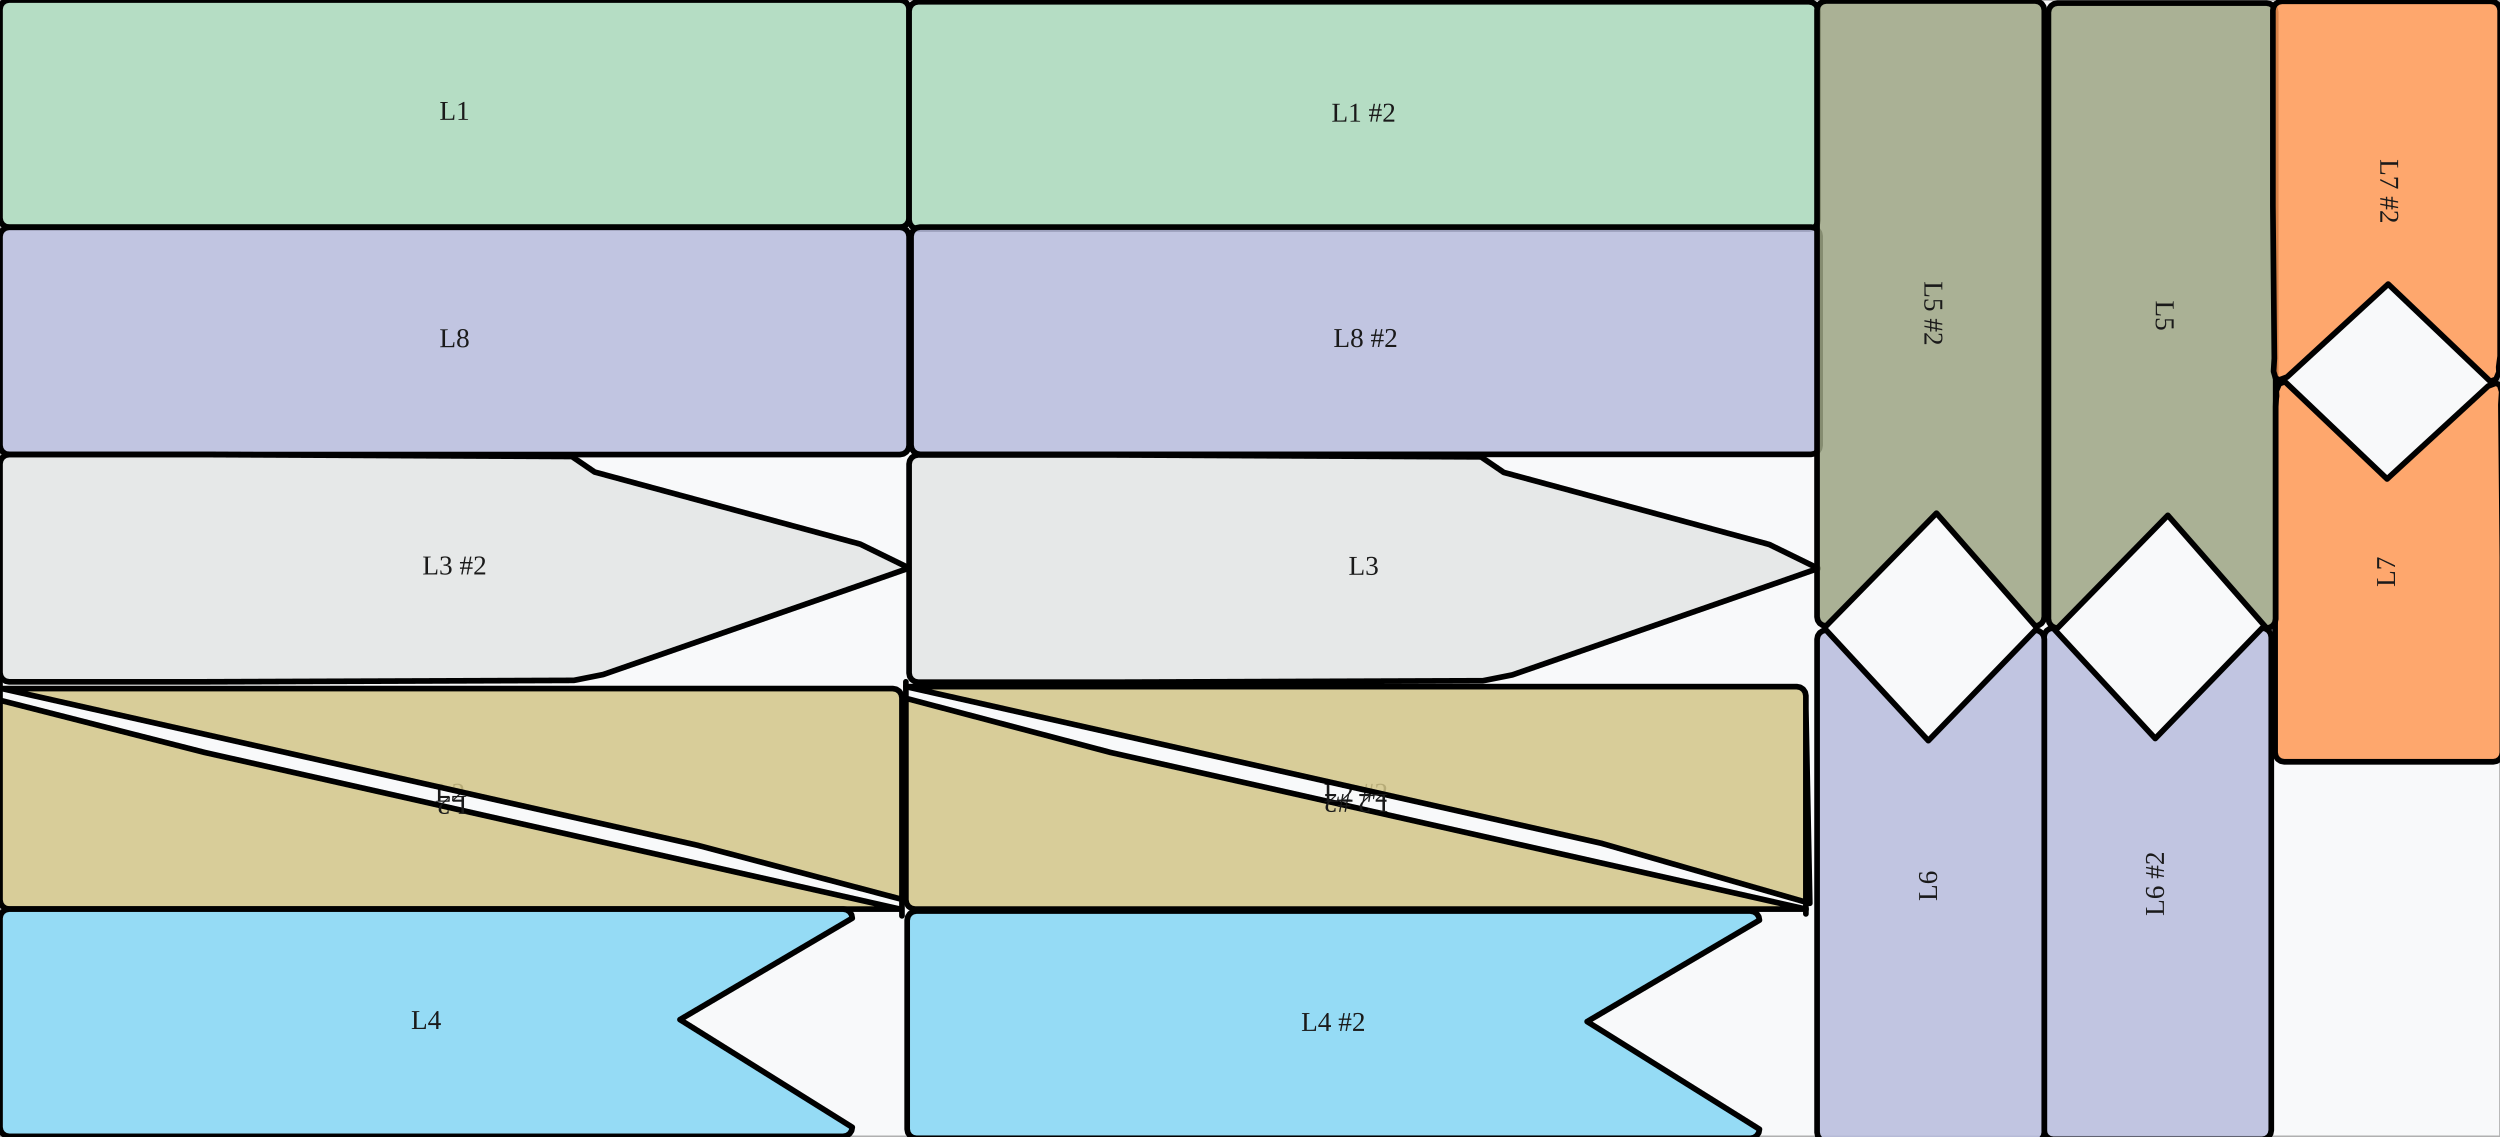
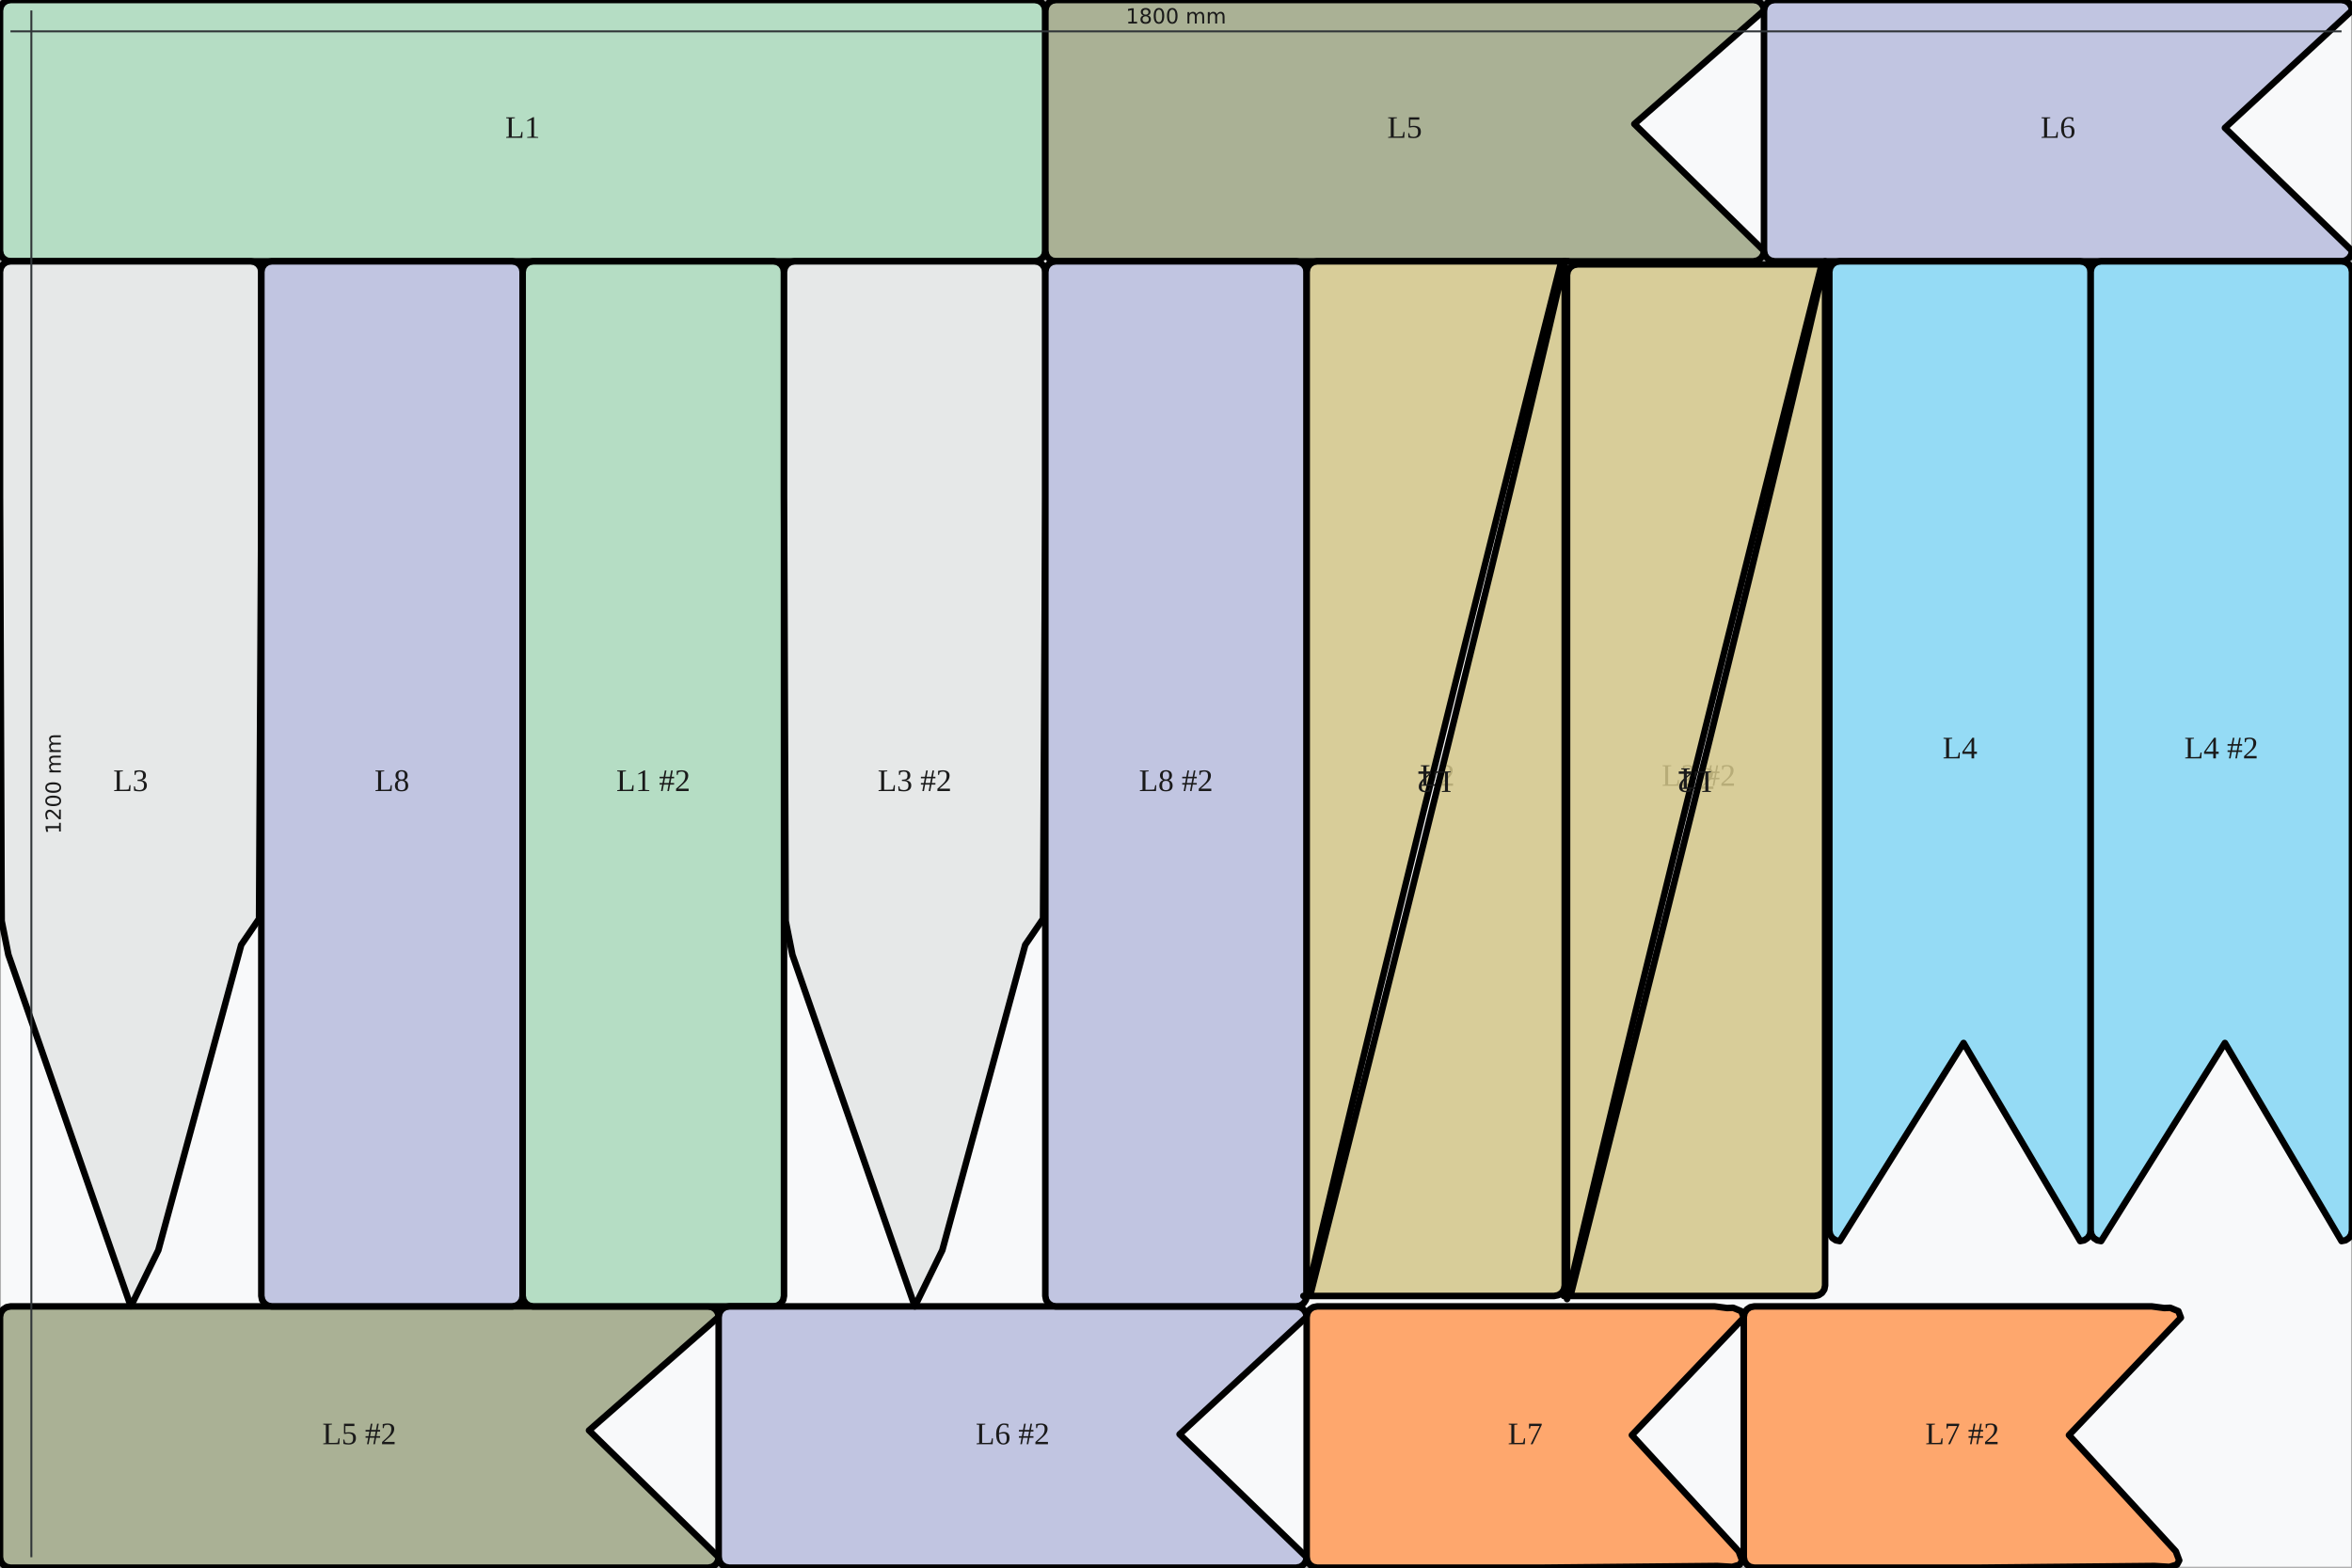
- <svg xmlns="http://www.w3.org/2000/svg" width="2200" height="1000" viewBox="0 0 2200 1000" version="1.1" id="svg16">
-   <defs id="defs16" />
-   <rect x="0" y="0" width="2200" height="1000" fill="#f8f9fa" stroke="#b0b0b0" stroke-width="1.5" id="rect1" />
+ <svg xmlns="http://www.w3.org/2000/svg" width="1800" height="1200" viewBox="0 0 1800 1200" version="1.1" id="svg26">
+   <defs id="defs26" />
+   <rect x="0" y="0" width="1800" height="1200" fill="#f8f9fa" stroke="#b0b0b0" stroke-width="1.5" id="rect1" />
  <g id="cutting-plan">
    <g transform="translate(0, 0)" data-layer="L1" id="g1">
      <path d="M180,0 L792,0 L795.062,0.609 L797.657,2.343 L799.391,4.939 L800,8 L800,192 L799.391,195.061 L797.657,197.657 L795.062,199.391 L792,200 L180,200 L8,200 L4.939,199.391 L2.343,197.657 L0.609,195.061 L0,192 L0,8 L0.609,4.939 L2.343,2.343 L4.939,0.609 L8,0 L180,0 Z" fill="#a9d8bb" stroke="#000000" stroke-width="5" fill-opacity="0.85" stroke-linejoin="round" data-layer="L1" data-role="layer" id="path1" />
      <text x="400" y="100" text-anchor="middle" dominant-baseline="middle" font-size="24" fill="#1a1a1a" id="text1">L1</text>
    </g>
-     <g transform="translate(0, 200)" data-layer="L8" id="g2">
-       <path d="M180,0 L792,0 L795.062,0.609 L797.657,2.343 L799.391,4.939 L800,8 L800,192 L799.391,195.061 L797.657,197.657 L795.062,199.391 L792,200 L180,200 L8,200 L4.939,199.391 L2.343,197.657 L0.609,195.061 L0,192 L0,8 L0.609,4.939 L2.343,2.343 L4.939,0.609 L8,0 L180,0 Z" fill="#b7bcdd" stroke="#000000" stroke-width="5" fill-opacity="0.85" stroke-linejoin="round" data-layer="L6" data-role="layer" id="path2" />
-       <text x="400" y="100" text-anchor="middle" dominant-baseline="middle" font-size="24" fill="#1a1a1a" id="text2">L8</text>
+     <g transform="translate(0, 200)" data-layer="L3" data-rotated="true" id="g3">
+       <g transform="translate(200, 0) rotate(90)" id="g2">
+         <path d="M180,0 L503.276,1.724 L523.293,15.4 L756.967,78.83 L800,99.87 L761.195,113.451 L530.786,193.594 L504.967,198.73 L180,200 L8,200 L4.939,199.391 L2.343,197.657 L0.609,195.061 L0,192 L0,8 L0.609,4.939 L2.343,2.343 L4.939,0.609 L8,0 L180,0 Z" fill="#e3e5e5" stroke="#000000" stroke-width="5" fill-opacity="0.85" stroke-linejoin="round" data-layer="L3" data-role="layer" id="path2" />
+       </g>
+       <text x="100" y="400" text-anchor="middle" dominant-baseline="middle" font-size="24" fill="#1a1a1a" id="text2">L3</text>
    </g>
-     <g transform="translate(0, 400)" data-layer="L3 #2" id="g3">
-       <path d="M180,0 L503.276,1.724 L523.293,15.4 L756.967,78.83 L800,99.87 L761.195,113.451 L530.786,193.594 L504.967,198.73 L180,200 L8,200 L4.939,199.391 L2.343,197.657 L0.609,195.061 L0,192 L0,8 L0.609,4.939 L2.343,2.343 L4.939,0.609 L8,0 L180,0 Z" fill="#e3e5e5" stroke="#000000" stroke-width="5" fill-opacity="0.85" stroke-linejoin="round" data-layer="L3" data-role="layer" id="path3" />
-       <text x="400" y="100" text-anchor="middle" dominant-baseline="middle" font-size="24" fill="#1a1a1a" id="text3">L3 #2</text>
+     <g transform="translate(0, 1000)" data-layer="L5 #2" id="g4">
+       <path d="M180,0 L542,0 L545.062,0.609 L547.657,2.343 L549.391,4.939 L550,8 L450.771,94.915 L550,192 L549.391,195.061 L547.657,197.657 L545.062,199.391 L542,200 L180,200 L8,200 L4.939,199.391 L2.343,197.657 L0.609,195.061 L0,192 L0,8 L0.609,4.939 L2.343,2.343 L4.939,0.609 L8,0 L180,0 Z" fill="#9da584" stroke="#000000" stroke-width="5" fill-opacity="0.85" stroke-linejoin="round" data-layer="L5" data-role="layer" id="path3" />
+       <text x="275" y="100" text-anchor="middle" dominant-baseline="middle" font-size="24" fill="#1a1a1a" id="text3">L5 #2</text>
    </g>
-     <g transform="translate(0, 600)" data-layer="L2" id="g4">
-       <path d="M 179.271,61.975 792,200 H 180 8 L 4.939,199.391 2.343,197.657 0.609,195.061 0,192 V 8 0 137.672 43.859 180.22 16.234 L 180.22,62.196 Z" fill="#d2c589" stroke="#000000" stroke-width="5" fill-opacity="0.85" stroke-linejoin="round" data-layer="L2" data-role="layer" id="path4" />
-       <text x="396" y="100" text-anchor="middle" dominant-baseline="middle" font-size="24" fill="#1a1a1a" id="text4">L2</text>
+     <g transform="translate(200, 200)" data-layer="L8" data-rotated="true" id="g6">
+       <g transform="translate(200, 0) rotate(90)" id="g5">
+         <path d="M180,0 L792,0 L795.062,0.609 L797.657,2.343 L799.391,4.939 L800,8 L800,192 L799.391,195.061 L797.657,197.657 L795.062,199.391 L792,200 L180,200 L8,200 L4.939,199.391 L2.343,197.657 L0.609,195.061 L0,192 L0,8 L0.609,4.939 L2.343,2.343 L4.939,0.609 L8,0 L180,0 Z" fill="#b7bcdd" stroke="#000000" stroke-width="5" fill-opacity="0.85" stroke-linejoin="round" data-layer="L6" data-role="layer" id="path4" />
+       </g>
+       <text x="100" y="400" text-anchor="middle" dominant-baseline="middle" font-size="24" fill="#1a1a1a" id="text5">L8</text>
    </g>
-     <g transform="translate(0, 800)" data-layer="L4" id="g5">
-       <path d="M180,0 L742,0 L745.062,0.609 L747.657,2.343 L749.391,4.939 L750,8 L598.358,97.26 L750,192 L749.391,195.061 L747.657,197.657 L745.062,199.391 L742,200 L180,200 L8,200 L4.939,199.391 L2.343,197.657 L0.609,195.061 L0,192 L0,8 L0.609,4.939 L2.343,2.343 L4.939,0.609 L8,0 L180,0 Z" fill="#84d6f4" stroke="#000000" stroke-width="5" fill-opacity="0.85" stroke-linejoin="round" data-layer="L4" data-role="layer" id="path5" />
-       <text x="375" y="100" text-anchor="middle" dominant-baseline="middle" font-size="24" fill="#1a1a1a" id="text5">L4</text>
+     <g transform="translate(400, 200)" data-layer="L1 #2" data-rotated="true" id="g8">
+       <g transform="translate(200, 0) rotate(90)" id="g7">
+         <path d="M180,0 L792,0 L795.062,0.609 L797.657,2.343 L799.391,4.939 L800,8 L800,192 L799.391,195.061 L797.657,197.657 L795.062,199.391 L792,200 L180,200 L8,200 L4.939,199.391 L2.343,197.657 L0.609,195.061 L0,192 L0,8 L0.609,4.939 L2.343,2.343 L4.939,0.609 L8,0 L180,0 Z" fill="#a9d8bb" stroke="#000000" stroke-width="5" fill-opacity="0.85" stroke-linejoin="round" data-layer="L1" data-role="layer" id="path6" />
+       </g>
+       <text x="100" y="400" text-anchor="middle" dominant-baseline="middle" font-size="24" fill="#1a1a1a" id="text7">L1 #2</text>
    </g>
-     <g transform="translate(798.3148,801.7255)" data-layer="L4 #2" id="g6">
-       <path d="m 180,0 h 562 l 3.062,0.609 2.595,1.734 1.734,2.595 L 750,8 598.358,97.26 750,192 l -0.609,3.062 -1.734,2.595 -2.595,1.734 L 742,200 H 180 8 L 4.939,199.391 2.343,197.657 0.609,195.061 0,192 V 8 L 0.609,4.939 2.343,2.343 4.939,0.609 8,0 Z" fill="#84d6f4" stroke="#000000" stroke-width="5" fill-opacity="0.85" stroke-linejoin="round" data-layer="L4" data-role="layer" id="path6" />
-       <text x="375" y="100" text-anchor="middle" dominant-baseline="middle" font-size="24px" fill="#1a1a1a" id="text6">L4 #2</text>
+     <g transform="translate(550, 1000)" data-layer="L6 #2" id="g9">
+       <path d="M180,0 L442,0 L445.062,0.609 L447.657,2.343 L449.391,4.939 L450,8 L352.75,97.893 L450,192 L449.391,195.061 L447.657,197.657 L445.062,199.391 L442,200 L180,200 L8,200 L4.939,199.391 L2.343,197.657 L0.609,195.061 L0,192 L0,8 L0.609,4.939 L2.343,2.343 L4.939,0.609 L8,0 L180,0 Z" fill="#b7bcdd" stroke="#000000" stroke-width="5" fill-opacity="0.85" stroke-linejoin="round" data-layer="L6" data-role="layer" id="path8" />
+       <text x="225" y="100" text-anchor="middle" dominant-baseline="middle" font-size="24" fill="#1a1a1a" id="text8">L6 #2</text>
    </g>
-     <g transform="translate(797.1766,600)" data-layer="L2 #2" id="g7">
-       <path d="M 179.271,61.975 792,200 H 180 8 L 4.939,199.391 2.343,197.657 0.609,195.061 0,192 V 8 0 137.672 43.859 180.22 14.508 L 180.22,62.196 Z" fill="#d2c589" stroke="#000000" stroke-width="5" fill-opacity="0.85" stroke-linejoin="round" data-layer="L2" data-role="layer" id="path7" />
-       <text x="396" y="100" text-anchor="middle" dominant-baseline="middle" font-size="24px" fill="#1a1a1a" id="text7">L2 #2</text>
+     <g transform="translate(600, 200)" data-layer="L3 #2" data-rotated="true" id="g11">
+       <g transform="translate(200, 0) rotate(90)" id="g10">
+         <path d="M180,0 L503.276,1.724 L523.293,15.4 L756.967,78.83 L800,99.87 L761.195,113.451 L530.786,193.594 L504.967,198.73 L180,200 L8,200 L4.939,199.391 L2.343,197.657 L0.609,195.061 L0,192 L0,8 L0.609,4.939 L2.343,2.343 L4.939,0.609 L8,0 L180,0 Z" fill="#e3e5e5" stroke="#000000" stroke-width="5" fill-opacity="0.85" stroke-linejoin="round" data-layer="L3" data-role="layer" id="path9" />
+       </g>
+       <text x="100" y="400" text-anchor="middle" dominant-baseline="middle" font-size="24" fill="#1a1a1a" id="text10">L3 #2</text>
    </g>
-     <g transform="translate(800,400.3222)" data-layer="L3" id="g8">
-       <path d="M 180,0 503.276,1.724 523.293,15.4 756.967,78.83 800,99.87 761.195,113.451 530.786,193.594 504.967,198.73 180,200 H 8 L 4.939,199.391 2.343,197.657 0.609,195.061 0,192 V 8 L 0.609,4.939 2.343,2.343 4.939,0.609 8,0 Z" fill="#e3e5e5" stroke="#000000" stroke-width="5" fill-opacity="0.85" stroke-linejoin="round" data-layer="L3" data-role="layer" id="path8" />
-       <text x="400" y="100" text-anchor="middle" dominant-baseline="middle" font-size="24px" fill="#1a1a1a" id="text8">L3</text>
+     <g transform="translate(800, 0)" data-layer="L5" id="g12">
+       <path d="M180,0 L542,0 L545.062,0.609 L547.657,2.343 L549.391,4.939 L550,8 L450.771,94.915 L550,192 L549.391,195.061 L547.657,197.657 L545.062,199.391 L542,200 L180,200 L8,200 L4.939,199.391 L2.343,197.657 L0.609,195.061 L0,192 L0,8 L0.609,4.939 L2.343,2.343 L4.939,0.609 L8,0 L180,0 Z" fill="#9da584" stroke="#000000" stroke-width="5" fill-opacity="0.85" stroke-linejoin="round" data-layer="L5" data-role="layer" id="path11" />
+       <text x="275" y="100" text-anchor="middle" dominant-baseline="middle" font-size="24" fill="#1a1a1a" id="text11">L5</text>
    </g>
-     <g transform="translate(800,1.564436)" data-layer="L1 #2" id="g9">
-       <path d="m 180,0 h 612 l 3.062,0.609 2.595,1.734 1.734,2.595 L 800,8 v 184 l -0.609,3.062 -1.734,2.595 -2.595,1.734 L 792,200 H 180 8 L 4.939,199.391 2.343,197.657 0.609,195.061 0,192 V 8 L 0.609,4.939 2.343,2.343 4.939,0.609 8,0 Z" fill="#a9d8bb" stroke="#000000" stroke-width="5" fill-opacity="0.85" stroke-linejoin="round" data-layer="L1" data-role="layer" id="path9" />
-       <text x="400" y="100" text-anchor="middle" dominant-baseline="middle" font-size="24px" fill="#1a1a1a" id="text9">L1 #2</text>
+     <g transform="translate(800, 200)" data-layer="L8 #2" data-rotated="true" id="g14">
+       <g transform="translate(200, 0) rotate(90)" id="g13">
+         <path d="M180,0 L792,0 L795.062,0.609 L797.657,2.343 L799.391,4.939 L800,8 L800,192 L799.391,195.061 L797.657,197.657 L795.062,199.391 L792,200 L180,200 L8,200 L4.939,199.391 L2.343,197.657 L0.609,195.061 L0,192 L0,8 L0.609,4.939 L2.343,2.343 L4.939,0.609 L8,0 L180,0 Z" fill="#b7bcdd" stroke="#000000" stroke-width="5" fill-opacity="0.85" stroke-linejoin="round" data-layer="L6" data-role="layer" id="path12" />
+       </g>
+       <text x="100" y="400" text-anchor="middle" dominant-baseline="middle" font-size="24" fill="#1a1a1a" id="text13">L8 #2</text>
    </g>
-     <g transform="translate(801.7255,199.8389)" data-layer="L8 #2" id="g10">
-       <path d="m 180,0 h 612 l 3.062,0.609 2.595,1.734 1.734,2.595 L 800,8 v 184 l -0.609,3.062 -1.734,2.595 -2.595,1.734 L 792,200 H 180 8 L 4.939,199.391 2.343,197.657 0.609,195.061 0,192 V 8 L 0.609,4.939 2.343,2.343 4.939,0.609 8,0 Z" fill="#b7bcdd" stroke="#000000" stroke-width="5" fill-opacity="0.85" stroke-linejoin="round" data-layer="L6" data-role="layer" id="path10" />
-       <text x="400" y="100" text-anchor="middle" dominant-baseline="middle" font-size="24px" fill="#1a1a1a" id="text10">L8 #2</text>
+     <g transform="translate(1000, 200)" data-layer="L2" data-rotated="true" id="g16">
+       <g transform="translate(200, 0) rotate(90)" id="g15">
+         <path d="M 792,200 H 180 8 L 4.939,199.391 2.343,197.657 0.609,195.061 0,192 V 8 0 137.672 43.859 180.22 5.079 C 0,5.079 527.139,138.961 792,200 Z" fill="#d2c589" stroke="#000000" stroke-width="5" fill-opacity="0.85" stroke-linejoin="round" data-layer="L2" data-role="layer" id="path14" style="display:inline" />
+       </g>
+       <text x="100" y="396" text-anchor="middle" dominant-baseline="middle" font-size="24" fill="#1a1a1a" id="text15">L2</text>
    </g>
-     <g transform="rotate(-90,1336.24,-665.8519)" data-layer="L7" id="g11">
-       <path d="m 180,0 h 132.325 l 9.513,1.254 4.531,-0.201 6.25,2.595 1.899,4.997 -85.637,89.893 81.766,88.946 2.617,6.932 -1.734,3.241 -5.821,1.734 -11.448,-0.681 L 180,200 H 8 L 4.939,199.391 2.343,197.657 0.609,195.061 0,192 V 8 L 0.609,4.939 2.343,2.343 4.939,0.609 8,0 Z" fill="#b7bcdd" stroke="#000000" stroke-width="5" fill-opacity="0.85" stroke-linejoin="round" data-layer="L7" data-role="layer" id="path11" style="fill:#ff9955" />
-       <text x="167.259" y="100" text-anchor="middle" dominant-baseline="middle" font-size="24px" fill="#1a1a1a" id="text11">L7</text>
+     <g transform="translate(1000, 1000)" data-layer="L7" id="g17">
+       <path d="M180,0 L312.325,0 L321.838,1.254 L326.369,1.053 L332.619,3.648 L334.518,8.645 L248.881,98.538 L330.647,187.484 L333.264,194.416 L331.53,197.657 L325.709,199.391 L314.26,198.71 L180,200 L8,200 L4.939,199.391 L2.343,197.657 L0.609,195.061 L0,192 L0,8 L0.609,4.939 L2.343,2.343 L4.939,0.609 L8,0 L180,0 Z" fill="#b7bcdd" stroke="#000000" stroke-width="5" fill-opacity="0.85" stroke-linejoin="round" data-layer="L7" data-role="layer" id="path16" style="fill:#ff9955" />
+       <text x="167.259" y="100" text-anchor="middle" dominant-baseline="middle" font-size="24" fill="#1a1a1a" id="text16">L7</text>
    </g>
-     <g transform="rotate(-90,1400.688,-398.0393)" data-layer="L6 #2" id="g12">
-       <path d="m 180,0 h 262 l 3.062,0.609 2.595,1.734 1.734,2.595 L 450,8 352.75,97.893 450,192 l -0.609,3.062 -1.734,2.595 -2.595,1.734 L 442,200 H 180 8 L 4.939,199.391 2.343,197.657 0.609,195.061 0,192 V 8 L 0.609,4.939 2.343,2.343 4.939,0.609 8,0 Z" fill="#b7bcdd" stroke="#000000" stroke-width="5" fill-opacity="0.85" stroke-linejoin="round" data-layer="L6" data-role="layer" id="path12" />
-       <text x="225" y="100" text-anchor="middle" dominant-baseline="middle" font-size="24px" fill="#1a1a1a" id="text12">L6 #2</text>
+     <g transform="translate(1200, 200)" data-layer="L2 #2" data-rotated="true" id="g19">
+       <g transform="translate(200, 0) rotate(90)" id="g18" />
+       <text x="100" y="396" text-anchor="middle" dominant-baseline="middle" font-size="24" fill="#1a1a1a" id="text18">L2 #2</text>
    </g>
-     <g transform="rotate(90,999.9396,1002.669)" data-layer="L5" id="g13">
-       <path d="m 180,0 h 362 l 3.062,0.609 2.595,1.734 1.734,2.595 L 550,8 450.771,94.915 550,192 l -0.609,3.062 -1.734,2.595 -2.595,1.734 L 542,200 H 180 8 L 4.939,199.391 2.343,197.657 0.609,195.061 0,192 V 8 L 0.609,4.939 2.343,2.343 4.939,0.609 8,0 Z" fill="#9da584" stroke="#000000" stroke-width="5" fill-opacity="0.85" stroke-linejoin="round" data-layer="L5" data-role="layer" id="path13" />
-       <text x="275" y="100" text-anchor="middle" dominant-baseline="middle" font-size="24px" fill="#1a1a1a" id="text13">L5</text>
+     <g transform="translate(1334.518, 1000)" data-layer="L7 #2" id="g20">
+       <path d="M180,0 L312.325,0 L321.838,1.254 L326.369,1.053 L332.619,3.648 L334.518,8.645 L248.881,98.538 L330.647,187.484 L333.264,194.416 L331.53,197.657 L325.709,199.391 L314.26,198.71 L180,200 L8,200 L4.939,199.391 L2.343,197.657 L0.609,195.061 L0,192 L0,8 L0.609,4.939 L2.343,2.343 L4.939,0.609 L8,0 L180,0 Z" fill="#b7bcdd" stroke="#000000" stroke-width="5" fill-opacity="0.85" stroke-linejoin="round" data-layer="L7" data-role="layer" id="path19" style="fill:#ff9955" />
+       <text x="167.259" y="100" text-anchor="middle" dominant-baseline="middle" font-size="24" fill="#1a1a1a" id="text19">L7 #2</text>
    </g>
-     <g transform="rotate(90,899.0768,899.9194)" data-layer="L5 #2" id="g14">
-       <path d="m 180,0 h 362 l 3.062,0.609 2.595,1.734 1.734,2.595 L 550,8 450.771,94.915 550,192 l -0.609,3.062 -1.734,2.595 -2.595,1.734 L 542,200 H 180 8 L 4.939,199.391 2.343,197.657 0.609,195.061 0,192 V 8 L 0.609,4.939 2.343,2.343 4.939,0.609 8,0 Z" fill="#9da584" stroke="#000000" stroke-width="5" fill-opacity="0.85" stroke-linejoin="round" data-layer="L5" data-role="layer" id="path14" />
-       <text x="275" y="100" text-anchor="middle" dominant-baseline="middle" font-size="24px" fill="#1a1a1a" id="text14">L5 #2</text>
+     <g transform="translate(1350, 0)" data-layer="L6" id="g21">
+       <path d="M180,0 L442,0 L445.062,0.609 L447.657,2.343 L449.391,4.939 L450,8 L352.75,97.893 L450,192 L449.391,195.061 L447.657,197.657 L445.062,199.391 L442,200 L180,200 L8,200 L4.939,199.391 L2.343,197.657 L0.609,195.061 L0,192 L0,8 L0.609,4.939 L2.343,2.343 L4.939,0.609 L8,0 L180,0 Z" fill="#b7bcdd" stroke="#000000" stroke-width="5" fill-opacity="0.85" stroke-linejoin="round" data-layer="L6" data-role="layer" id="path20" />
+       <text x="225" y="100" text-anchor="middle" dominant-baseline="middle" font-size="24" fill="#1a1a1a" id="text20">L6</text>
    </g>
-     <g transform="rotate(-90,1301.786,-297.2506)" data-layer="L6" id="g15">
-       <path d="m 180,0 h 262 l 3.062,0.609 2.595,1.734 1.734,2.595 L 450,8 352.75,97.893 450,192 l -0.609,3.062 -1.734,2.595 -2.595,1.734 L 442,200 H 180 8 L 4.939,199.391 2.343,197.657 0.609,195.061 0,192 V 8 L 0.609,4.939 2.343,2.343 4.939,0.609 8,0 Z" fill="#b7bcdd" stroke="#000000" stroke-width="5" fill-opacity="0.85" stroke-linejoin="round" data-layer="L6" data-role="layer" id="path15" />
-       <text x="225" y="100" text-anchor="middle" dominant-baseline="middle" font-size="24px" fill="#1a1a1a" id="text15">L6</text>
+     <g transform="translate(1400, 200)" data-layer="L4" data-rotated="true" id="g23">
+       <g transform="translate(200, 0) rotate(90)" id="g22">
+         <path d="M180,0 L742,0 L745.062,0.609 L747.657,2.343 L749.391,4.939 L750,8 L598.358,97.26 L750,192 L749.391,195.061 L747.657,197.657 L745.062,199.391 L742,200 L180,200 L8,200 L4.939,199.391 L2.343,197.657 L0.609,195.061 L0,192 L0,8 L0.609,4.939 L2.343,2.343 L4.939,0.609 L8,0 L180,0 Z" fill="#84d6f4" stroke="#000000" stroke-width="5" fill-opacity="0.85" stroke-linejoin="round" data-layer="L4" data-role="layer" id="path21" />
+       </g>
+       <text x="100" y="375" text-anchor="middle" dominant-baseline="middle" font-size="24" fill="#1a1a1a" id="text22">L4</text>
    </g>
-     <g transform="rotate(90,1099.507,1100.625)" data-layer="L7 #2" id="g16">
-       <path d="m 180,0 h 132.325 l 9.513,1.254 4.531,-0.201 6.25,2.595 1.899,4.997 -85.637,89.893 81.766,88.946 2.617,6.932 -1.734,3.241 -5.821,1.734 -11.448,-0.681 L 180,200 H 8 L 4.939,199.391 2.343,197.657 0.609,195.061 0,192 V 8 L 0.609,4.939 2.343,2.343 4.939,0.609 8,0 Z" fill="#b7bcdd" stroke="#000000" stroke-width="5" fill-opacity="0.85" stroke-linejoin="round" data-layer="L7" data-role="layer" id="path16" style="fill:#ff9955" />
-       <text x="167.259" y="100" text-anchor="middle" dominant-baseline="middle" font-size="24px" fill="#1a1a1a" id="text16">L7 #2</text>
+     <g transform="translate(1600, 200)" data-layer="L4 #2" data-rotated="true" id="g25">
+       <g transform="translate(200, 0) rotate(90)" id="g24">
+         <path d="M180,0 L742,0 L745.062,0.609 L747.657,2.343 L749.391,4.939 L750,8 L598.358,97.26 L750,192 L749.391,195.061 L747.657,197.657 L745.062,199.391 L742,200 L180,200 L8,200 L4.939,199.391 L2.343,197.657 L0.609,195.061 L0,192 L0,8 L0.609,4.939 L2.343,2.343 L4.939,0.609 L8,0 L180,0 Z" fill="#84d6f4" stroke="#000000" stroke-width="5" fill-opacity="0.85" stroke-linejoin="round" data-layer="L4" data-role="layer" id="path23" />
+       </g>
+       <text x="100" y="375" text-anchor="middle" dominant-baseline="middle" font-size="24" fill="#1a1a1a" id="text24">L4 #2</text>
    </g>
-     <g transform="rotate(180,396.8618,402.9755)" data-layer="L2" id="g17">
-       <path d="M 179.271,61.975 792,200 H 180 8 L 4.939,199.391 2.343,197.657 0.609,195.061 0,192 V 8 0 137.672 43.859 180.22 14.508 L 180.22,62.196 Z" fill="#d2c589" stroke="#000000" stroke-width="5" fill-opacity="0.85" stroke-linejoin="round" data-layer="L2" data-role="layer" id="path17" />
-       <text x="396" y="100" text-anchor="middle" dominant-baseline="middle" font-size="24px" fill="#1a1a1a" id="text17">L2</text>
+     <g transform="rotate(180,598.75,495.999)" data-layer="L2" data-rotated="true" id="g28">
+       <g transform="rotate(90,100,100)" id="g27">
+         <path d="M 792,200 H 180 8 L 4.939,199.391 2.343,197.657 0.609,195.061 0,192 V 8 0 137.672 43.859 180.22 5.079 C 0,5.079 527.139,138.961 792,200 Z" fill="#d2c589" stroke="#000000" stroke-width="5" fill-opacity="0.85" stroke-linejoin="round" data-layer="L2" data-role="layer" id="path26" style="display:inline" />
+       </g>
+       <text x="100" y="396" text-anchor="middle" dominant-baseline="middle" font-size="24px" fill="#1a1a1a" id="text27">L2</text>
    </g>
-     <g transform="rotate(180,794.5873,402.1128)" data-layer="L2 #2" id="g18">
-       <path d="M 179.271,61.975 792,200 H 180 8 L 4.939,199.391 2.343,197.657 0.609,195.061 0,192 V 8 0 137.672 43.859 180.22 L -3.451,9.332 180.22,62.196 Z" fill="#d2c589" stroke="#000000" stroke-width="5" fill-opacity="0.85" stroke-linejoin="round" data-layer="L2" data-role="layer" id="path18" />
-       <text x="396" y="100" text-anchor="middle" dominant-baseline="middle" font-size="24px" fill="#1a1a1a" id="text18">L2 #2</text>
+     <g transform="translate(1199.269,202.3723)" data-layer="L2" data-rotated="true" id="g30">
+       <g transform="rotate(90,100,100)" id="g29">
+         <path d="M 792,200 H 180 8 L 4.939,199.391 2.343,197.657 0.609,195.061 0,192 V 8 0 137.672 43.859 180.22 5.079 C 0,5.079 527.139,138.961 792,200 Z" fill="#d2c589" stroke="#000000" stroke-width="5" fill-opacity="0.85" stroke-linejoin="round" data-layer="L2" data-role="layer" id="path28" style="display:inline" />
+       </g>
+       <text x="100" y="396" text-anchor="middle" dominant-baseline="middle" font-size="24px" fill="#1a1a1a" id="text29">L2</text>
+     </g>
+     <g transform="rotate(180,698.3844,495.999)" data-layer="L2" data-rotated="true" id="g32">
+       <g transform="rotate(90,100,100)" id="g31">
+         <path d="M 792,200 H 180 8 L 4.939,199.391 2.343,197.657 0.609,195.061 0,192 V 8 0 137.672 43.859 180.22 5.079 C 0,5.079 527.139,138.961 792,200 Z" fill="#d2c589" stroke="#000000" stroke-width="5" fill-opacity="0.85" stroke-linejoin="round" data-layer="L2" data-role="layer" id="path30" style="display:inline" />
+       </g>
+       <text x="100" y="396" text-anchor="middle" dominant-baseline="middle" font-size="24px" fill="#1a1a1a" id="text31">L2</text>
    </g>
  </g>
+   <g data-role="sheet-dimensions" id="g26">
+     <line x1="8" y1="24" x2="1792" y2="24" stroke="#2f3437" stroke-width="1.5" fill="none" id="line25" />
+     <text x="900" y="18" font-family="'DejaVu Sans', Arial, sans-serif" font-size="16" fill="#1a1a1a" text-anchor="middle" id="text25">1800 mm</text>
+     <line x1="24" y1="8" x2="24" y2="1192" stroke="#2f3437" stroke-width="1.5" fill="none" id="line26" />
+     <text x="42" y="600" dominant-baseline="middle" transform="rotate(-90 42 600)" font-family="'DejaVu Sans', Arial, sans-serif" font-size="16" fill="#1a1a1a" text-anchor="middle" id="text26">1200 mm</text>
+   </g>
</svg>
